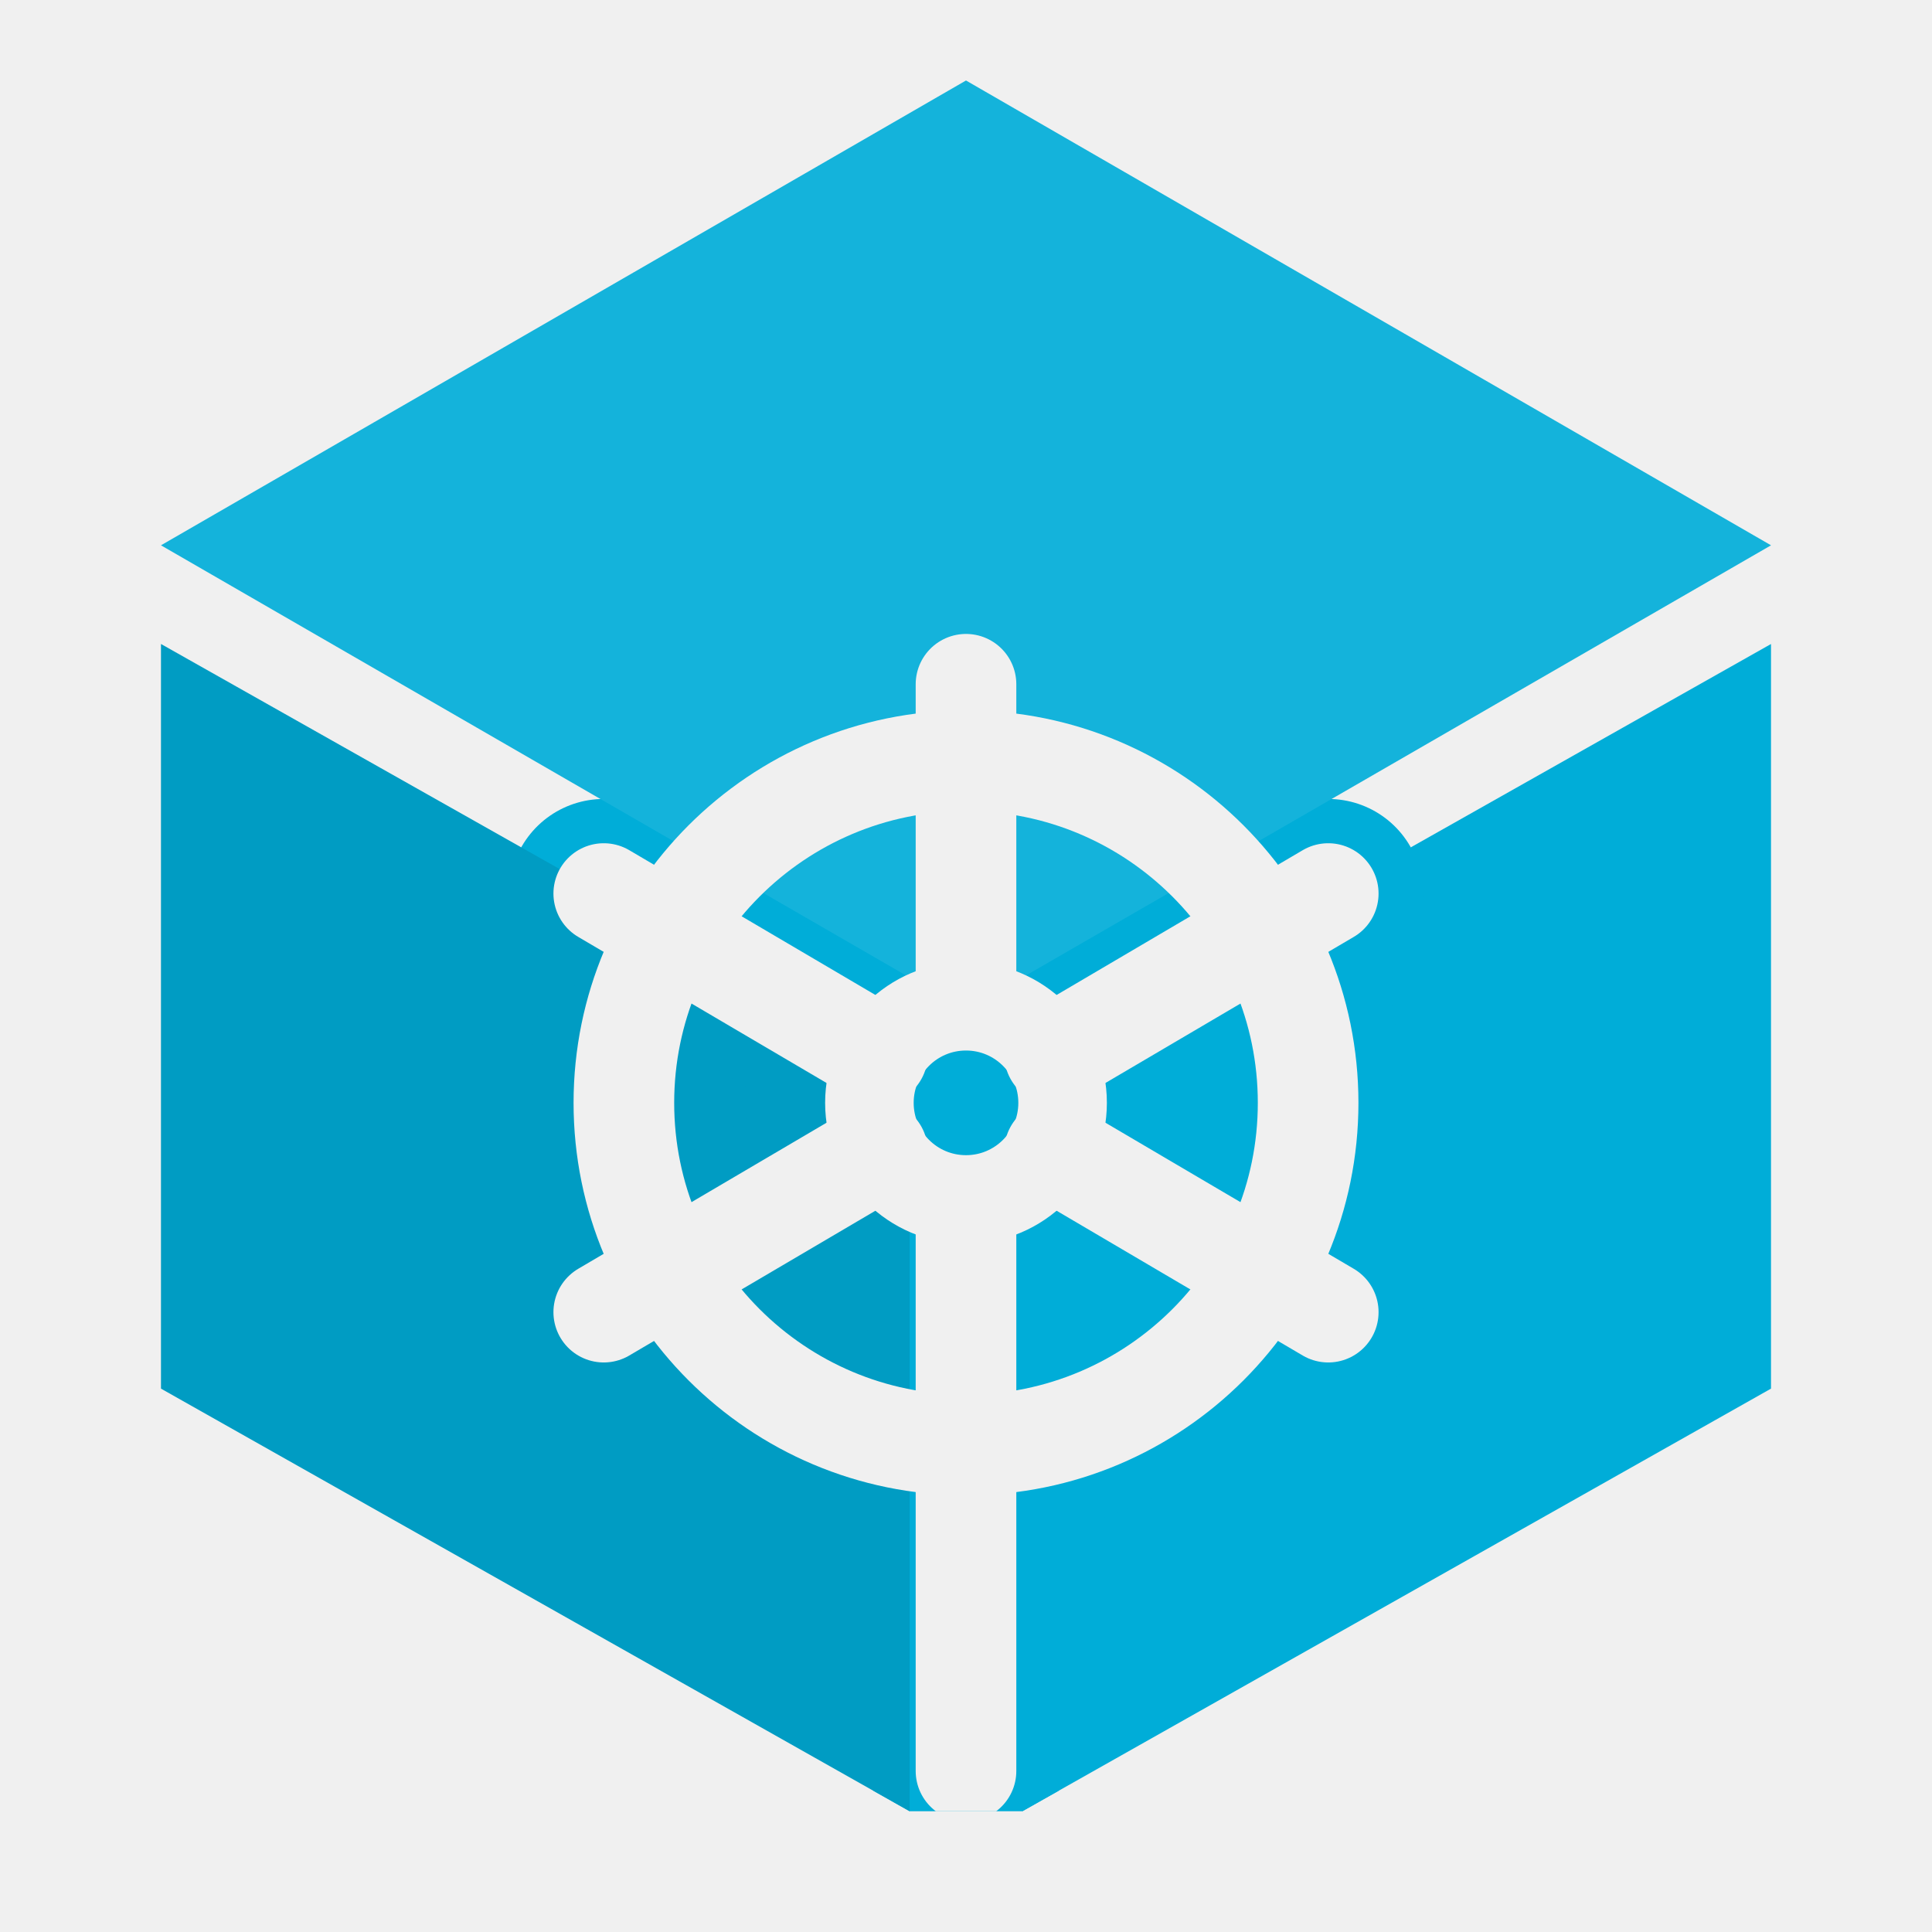
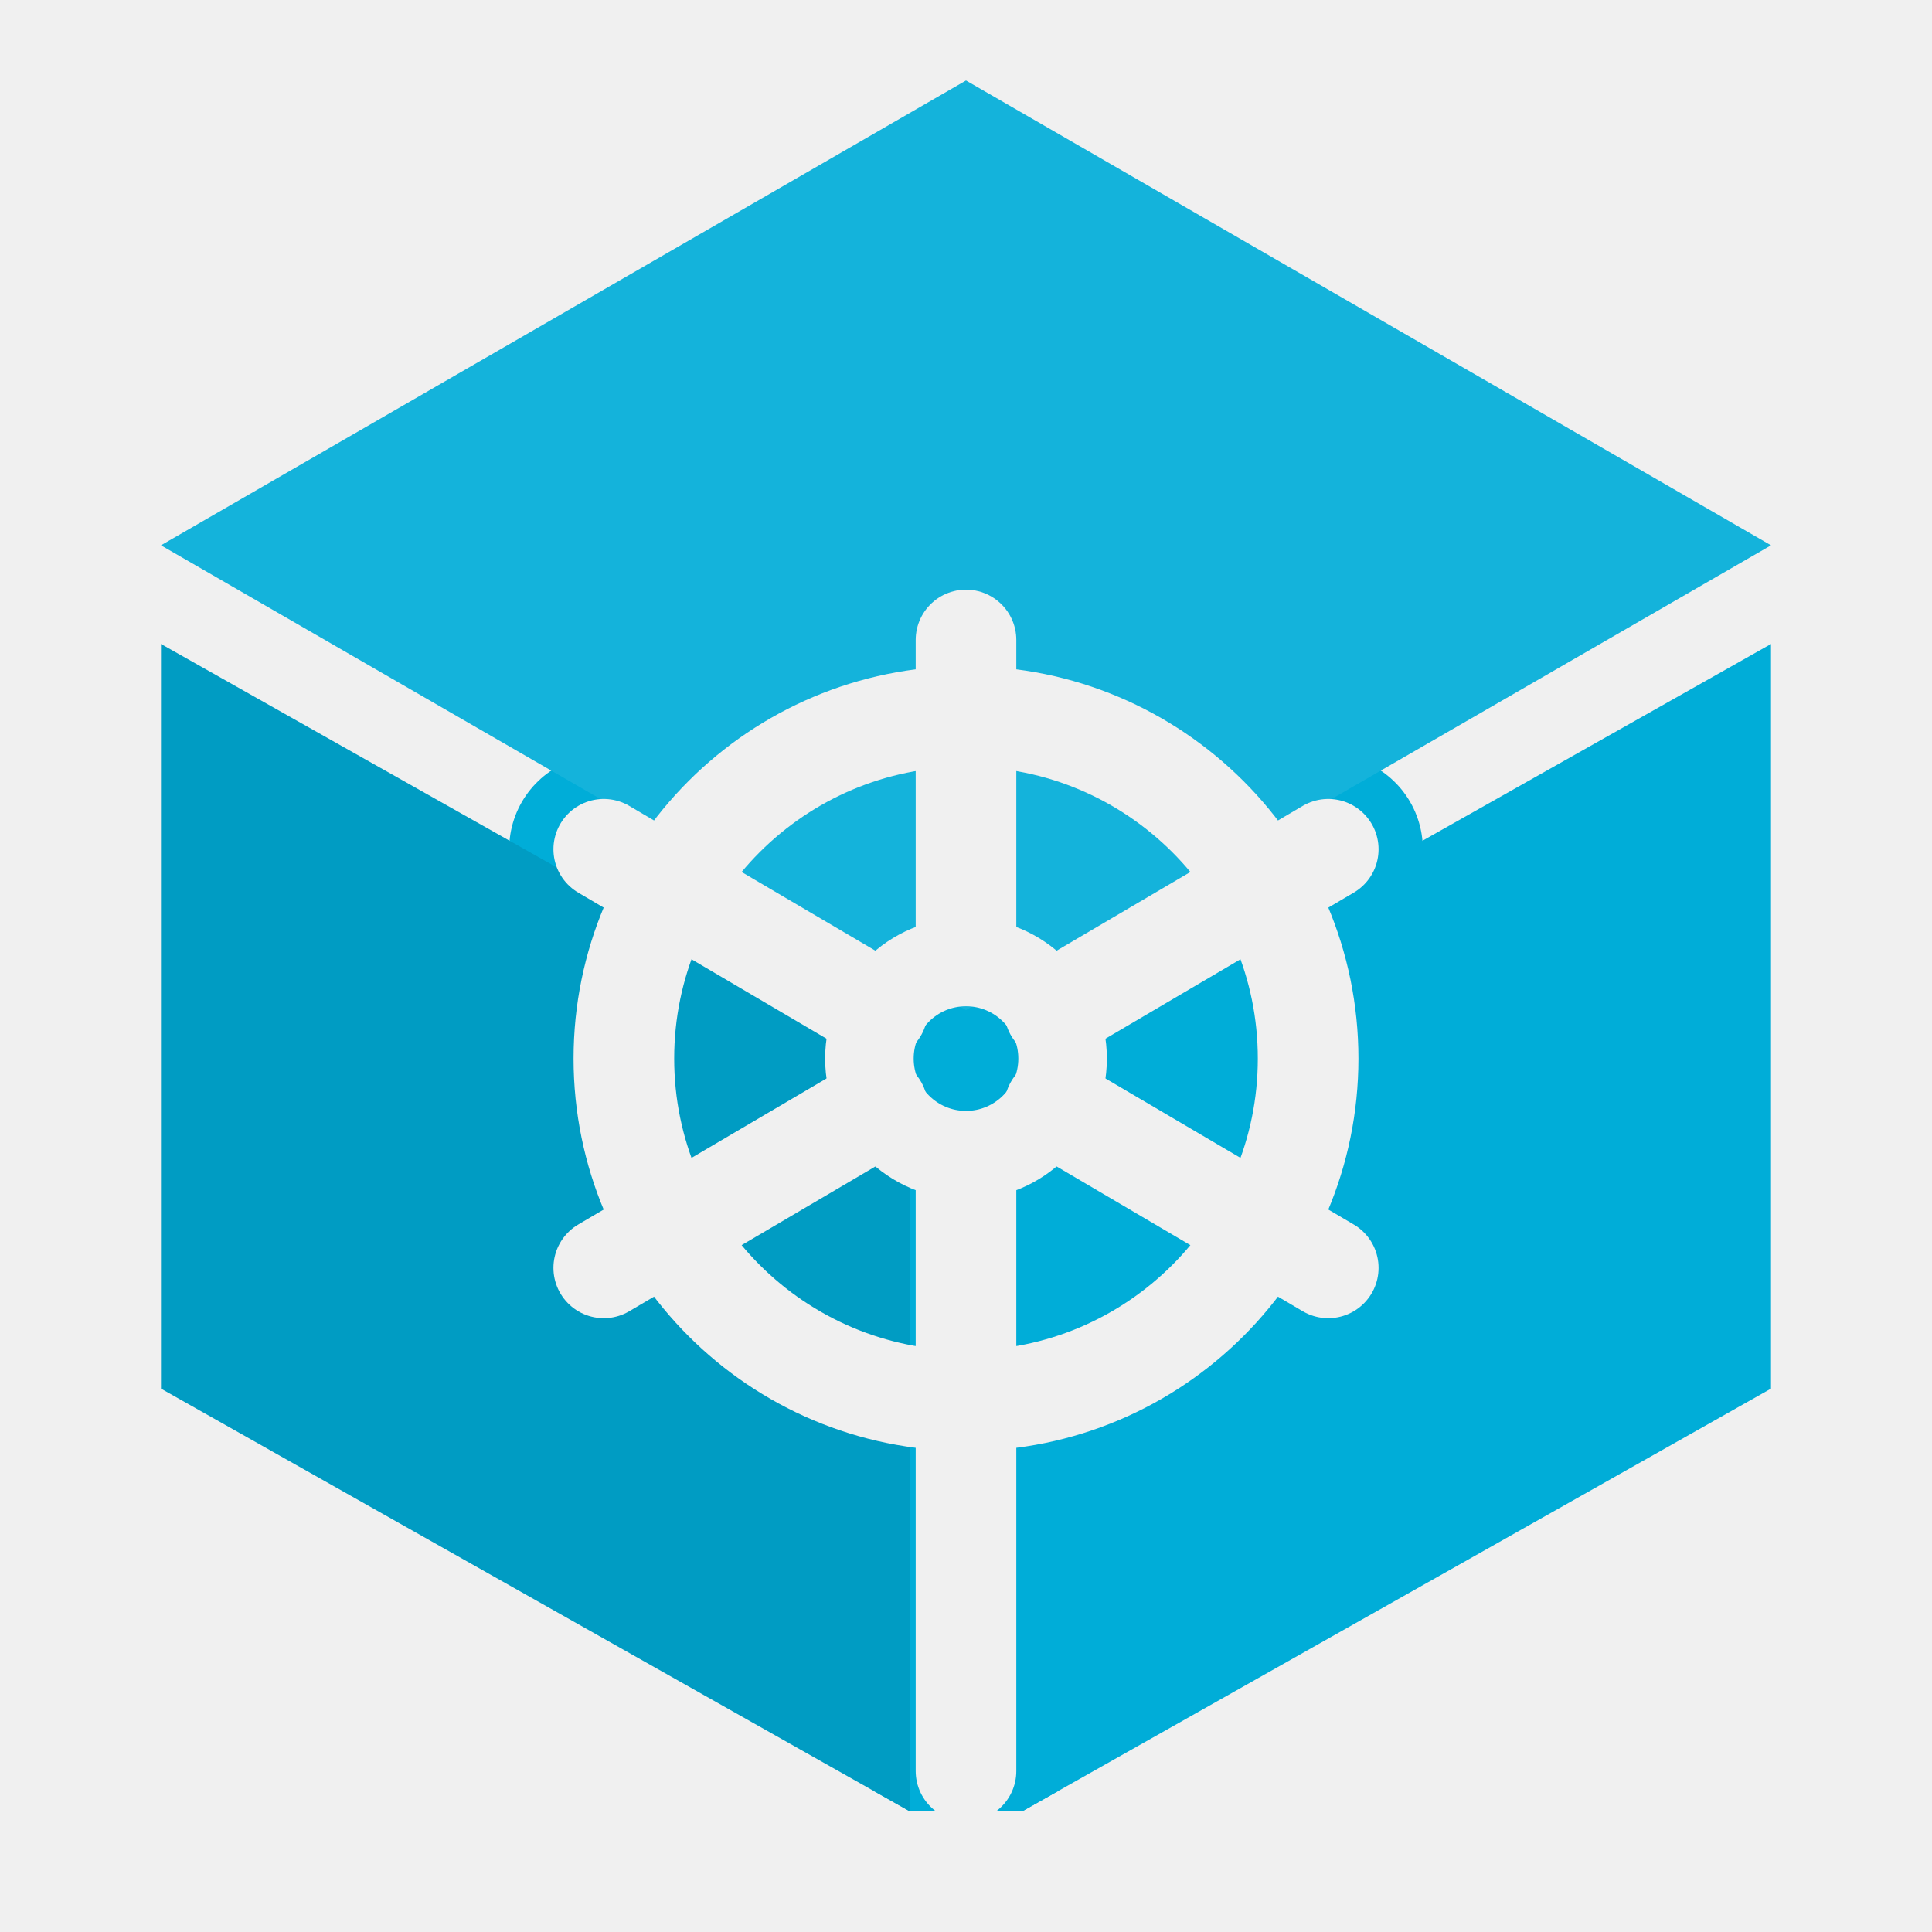
<svg xmlns="http://www.w3.org/2000/svg" viewBox="0 0 24 24" color="#00ADD8" role="img" aria-labelledby="cubrid-kubernetes-operator-title cubrid-kubernetes-operator-desc">
  <clipPath id="cubrid-kubernetes-operator-cube">
    <path d="M 12 1 L 22 6.774 L 22 17.25 L 12.7 22.5 L 11.3 22.5 L 2 17.25 L 2 6.774 Z" />
  </clipPath>
  <mask id="cubrid-kubernetes-operator-knockout" maskUnits="userSpaceOnUse" x="0" y="0" width="24" height="24">
    <rect width="24" height="24" fill="#fff" />
    <g clip-path="url(#cubrid-kubernetes-operator-cube)">
-       <circle cx="12" cy="13.7" r="4.25" fill="none" stroke="#000" stroke-width="1.25" />
-       <circle cx="12" cy="13.7" r="1.2" fill="none" stroke="#000" stroke-width="1.1" />
-       <path d="M 12 8.5 V 12.4 M 12 15 V 22 M 7.5 11.1 L 10.9 13.1 M 13.1 14.3 L 16.5 16.3 M 7.5 16.3 L 10.9 14.3 M 13.1 13.1 L 16.5 11.1" fill="none" stroke="#000" stroke-width="1.25" stroke-linecap="round" />
+       <circle cx="12" cy="13.15" r="4.25" fill="none" stroke="#000" stroke-width="1.25" />
+       <circle cx="12" cy="13.15" r="1.2" fill="none" stroke="#000" stroke-width="1.1" />
+       <path d="M 12 7.95 V 11.85 M 12 14.45 V 22 M 7.5 10.55 L 10.9 12.55 M 13.1 13.75 L 16.5 15.75 M 7.5 15.75 L 10.9 13.75 M 13.1 12.55 L 16.5 10.55" fill="none" stroke="#000" stroke-width="1.25" stroke-linecap="round" />
    </g>
  </mask>
  <g mask="url(#cubrid-kubernetes-operator-knockout)">
    <path d="M 12 1 L 22 6.774 L 12 12.547 L 2 6.774 Z" fill="currentColor" />
    <path d="M 2 8 L 11.3 13.25 L 11.3 22.5 L 2 17.25 Z" fill="currentColor" />
    <path d="M 12.7 13.25 L 22 8 L 22 17.25 L 12.7 22.5 Z" fill="currentColor" />
    <g clip-path="url(#cubrid-kubernetes-operator-cube)">
-       <circle cx="12" cy="13.7" r="4.25" fill="currentColor" stroke="currentColor" stroke-width="2.35" stroke-linejoin="round" />
-       <circle cx="12" cy="13.7" r="1.2" fill="currentColor" stroke="currentColor" stroke-width="2.2" stroke-linejoin="round" />
-       <path d="M 12 8.5 V 12.4 M 12 15 V 22 M 7.5 11.1 L 10.9 13.1 M 13.1 14.3 L 16.5 16.3 M 7.5 16.3 L 10.9 14.3 M 13.1 13.1 L 16.5 11.1" fill="currentColor" stroke="currentColor" stroke-width="2.35" stroke-linecap="round" stroke-linejoin="round" />
+       <circle cx="12" cy="13.15" r="4.25" fill="currentColor" stroke="currentColor" stroke-width="2.35" stroke-linejoin="round" />
+       <circle cx="12" cy="13.15" r="1.2" fill="currentColor" stroke="currentColor" stroke-width="2.2" stroke-linejoin="round" />
+       <path d="M 12 7.95 V 11.85 M 12 14.45 V 22 M 7.5 10.55 L 10.9 12.55 M 13.1 13.75 L 16.5 15.75 M 7.5 15.75 L 10.9 13.75 M 13.1 12.55 L 16.5 10.55" fill="currentColor" stroke="currentColor" stroke-width="2.35" stroke-linecap="round" stroke-linejoin="round" />
    </g>
    <path d="M 12 1 L 22 6.774 L 12 12.547 L 2 6.774 Z" fill="#fff" opacity="0.08" />
    <path d="M 2 8 L 11.3 13.25 L 11.3 22.5 L 2 17.25 Z" fill="#000" opacity="0.10" />
  </g>
</svg>
